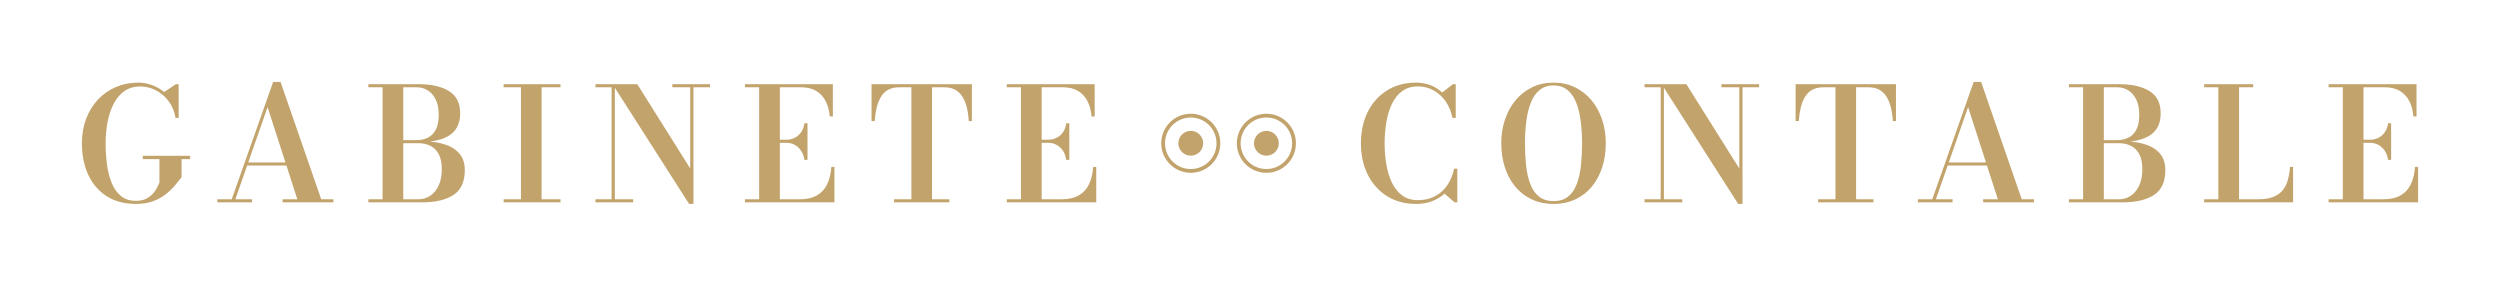
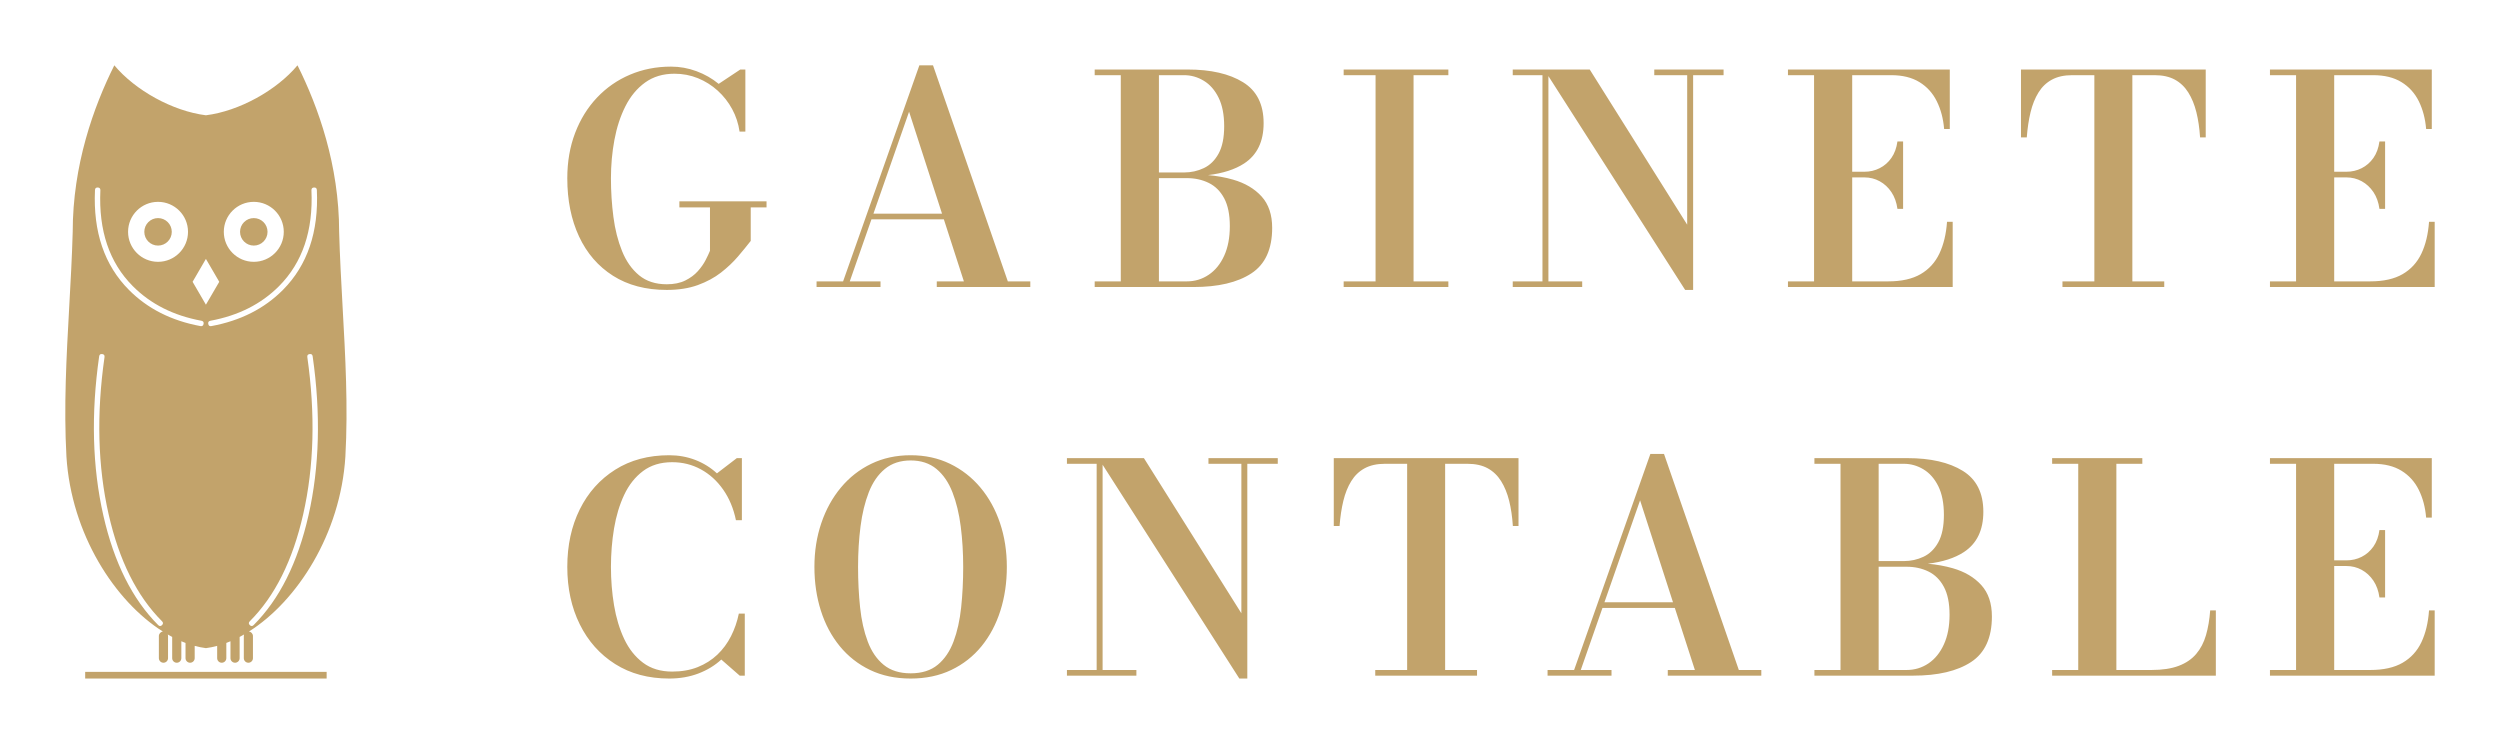
- <svg xmlns="http://www.w3.org/2000/svg" viewBox="-52.00 -128.45 1587.00 181.45">
-   <path fill="#C2A36B" d="M934.2 1Q926.35 1 920.2 -1.95Q914.05 -4.9 909.75 -10.15Q905.45 -15.4 903.23 -22.4Q901 -29.4 901 -37.5Q901 -45.6 903.38 -52.6Q905.75 -59.6 910.12 -64.85Q914.5 -70.1 920.6 -73.05Q926.7 -76 934.2 -76Q941.65 -76 947.75 -73.05Q953.85 -70.1 958.25 -64.85Q962.65 -59.6 965 -52.6Q967.35 -45.6 967.35 -37.5Q967.35 -29.4 965.13 -22.4Q962.9 -15.4 958.63 -10.15Q954.35 -4.9 948.18 -1.95Q942 1 934.2 1ZM1261.35 0V-1.95H1270.35V-73.05H1261.35V-75H1293.4Q1305.4 -75 1312.5 -70.62Q1319.6 -66.25 1319.6 -56.5Q1319.6 -47 1312.88 -42.6Q1308.15 -39.51 1300.43 -38.59Q1305.04 -38.19 1309.08 -37.03Q1315.25 -35.25 1318.9 -31.23Q1322.55 -27.2 1322.55 -20.4Q1322.55 -9.4 1315.38 -4.7Q1308.2 0 1295.4 0ZM181.85 0V-1.95H190.85V-73.05H181.85V-75H213.9Q225.9 -75 233 -70.62Q240.1 -66.25 240.1 -56.5Q240.1 -47 233.38 -42.6Q228.65 -39.51 220.93 -38.59Q225.54 -38.19 229.57 -37.03Q235.75 -35.25 239.4 -31.23Q243.05 -27.2 243.05 -20.4Q243.05 -9.4 235.87 -4.7Q228.7 0 215.9 0ZM934.2 -0.8Q939.95 -0.8 943.5 -3.73Q947.05 -6.65 948.98 -11.77Q950.9 -16.9 951.6 -23.52Q952.3 -30.15 952.3 -37.5Q952.3 -44.85 951.45 -51.47Q950.6 -58.1 948.6 -63.22Q946.6 -68.35 943.08 -71.27Q939.55 -74.2 934.2 -74.2Q928.85 -74.2 925.3 -71.27Q921.75 -68.35 919.75 -63.22Q917.75 -58.1 916.9 -51.47Q916.05 -44.85 916.05 -37.5Q916.05 -30.15 916.75 -23.52Q917.45 -16.9 919.38 -11.77Q921.3 -6.65 924.88 -3.73Q928.45 -0.8 934.2 -0.8ZM1205.6 -76.45 1231.4 -1.95H1239.15V0H1206.9V-1.95H1216.25L1209.34 -23.35H1184.38L1176.9 -1.95H1187.5V0H1165.45V-1.95H1174.6L1200.9 -76.45ZM126.1 -76.45 151.9 -1.95H159.65V0H127.4V-1.95H136.75L129.84 -23.35H104.88L97.4 -1.95H108V0H85.95V-1.95H95.1L121.4 -76.45ZM38.65 -29.55H68.7V-27.45H63.25V-15.9Q61.35 -13.45 58.85 -10.52Q56.35 -7.6 52.98 -4.97Q49.6 -2.35 45 -0.67Q40.4 1 34.3 1Q23.45 1 15.77 -3.88Q8.1 -8.75 4.05 -17.43Q0 -26.1 0 -37.5Q0 -46.05 2.7 -53.12Q5.4 -60.2 10.25 -65.32Q15.1 -70.45 21.62 -73.22Q28.15 -76 35.75 -76Q40.3 -76 44.55 -74.42Q48.8 -72.85 52.2 -70.05L59.65 -75H61.4V-53.6H59.4Q58.8 -57.75 56.85 -61.35Q54.9 -64.95 51.88 -67.7Q48.85 -70.45 45.05 -72Q41.25 -73.55 36.95 -73.55Q31.05 -73.55 26.85 -70.53Q22.65 -67.5 20.05 -62.35Q17.45 -57.2 16.25 -50.75Q15.05 -44.3 15.05 -37.5Q15.05 -30.7 15.9 -24.18Q16.75 -17.65 18.88 -12.4Q21 -7.15 24.75 -4.05Q28.5 -0.95 34.3 -0.95Q38.05 -0.95 40.68 -2.25Q43.3 -3.55 45 -5.45Q46.7 -7.35 47.7 -9.3Q48.7 -11.25 49.2 -12.5V-27.45H38.65ZM420.9 0V-1.95H429.9V-73.05H420.9V-75H476.7V-54.5H474.75Q474.3 -59.85 472.22 -64.05Q470.15 -68.25 466.25 -70.65Q462.35 -73.05 456.5 -73.05H443.05V-39.75H447.25Q450.1 -39.75 452.52 -40.98Q454.95 -42.2 456.57 -44.52Q458.2 -46.85 458.65 -50.2H460.6V-26.95H458.65Q458.2 -30.3 456.57 -32.73Q454.95 -35.15 452.52 -36.48Q450.1 -37.8 447.25 -37.8H443.05V-1.95H455.5Q462.35 -1.95 466.65 -4.45Q470.95 -6.95 473.12 -11.55Q475.3 -16.15 475.75 -22.5H477.7V0ZM1426.2 0V-1.95H1435.2V-73.05H1426.2V-75H1482V-54.5H1480.05Q1479.6 -59.85 1477.53 -64.05Q1475.45 -68.25 1471.55 -70.65Q1467.65 -73.05 1461.8 -73.05H1448.35V-39.75H1452.55Q1455.4 -39.75 1457.83 -40.98Q1460.25 -42.2 1461.88 -44.52Q1463.5 -46.85 1463.95 -50.2H1465.9V-26.95H1463.95Q1463.5 -30.3 1461.88 -32.73Q1460.25 -35.15 1457.83 -36.48Q1455.4 -37.8 1452.55 -37.8H1448.35V-1.95H1460.8Q1467.65 -1.95 1471.95 -4.45Q1476.25 -6.95 1478.43 -11.55Q1480.6 -16.15 1481.05 -22.5H1483V0ZM587.1 0V-1.95H596.1V-73.05H587.1V-75H642.9V-54.5H640.95Q640.5 -59.85 638.43 -64.05Q636.35 -68.25 632.45 -70.65Q628.55 -73.05 622.7 -73.05H609.25V-39.75H613.45Q616.3 -39.75 618.73 -40.98Q621.15 -42.2 622.78 -44.52Q624.4 -46.85 624.85 -50.2H626.8V-26.95H624.85Q624.4 -30.3 622.78 -32.73Q621.15 -35.15 618.73 -36.48Q616.3 -37.8 613.45 -37.8H609.25V-1.95H621.7Q628.55 -1.95 632.85 -4.45Q637.15 -6.95 639.33 -11.55Q641.5 -16.15 641.95 -22.5H643.9V0ZM1064.65 -75V-73.05H1054.15V1H1051.4L1004.25 -72.73V-1.95H1015.9V0H991.95V-1.95H1002.2V-73.05H991.95V-75H1018.5L1052.1 -21.5V-73.05H1040.75V-75ZM398.7 -75V-73.05H388.2V1H385.45L338.3 -72.73V-1.95H349.95V0H326V-1.95H336.25V-73.05H326V-75H352.55L386.15 -21.5V-73.05H374.8V-75ZM1102.15 0V-1.95H1113.15V-73.05H1105.5Q1101.35 -73.05 1098.5 -71.5Q1095.65 -69.95 1093.88 -67.07Q1092.1 -64.2 1091.15 -60.27Q1090.2 -56.35 1089.85 -51.6H1087.85V-75H1151.55V-51.6H1149.6Q1149.3 -56.35 1148.33 -60.27Q1147.35 -64.2 1145.55 -67.07Q1143.75 -69.95 1140.92 -71.5Q1138.1 -73.05 1133.9 -73.05H1126.25V-1.95H1137.25V0ZM515.55 0V-1.95H526.55V-73.05H518.9Q514.75 -73.05 511.9 -71.5Q509.05 -69.95 507.28 -67.07Q505.5 -64.2 504.55 -60.27Q503.6 -56.35 503.25 -51.6H501.25V-75H564.95V-51.6H563Q562.7 -56.35 561.73 -60.27Q560.75 -64.2 558.95 -67.07Q557.15 -69.95 554.33 -71.5Q551.5 -73.05 547.3 -73.05H539.65V-1.95H550.65V0ZM847.05 1Q836.3 1 828.4 -4Q820.5 -9 816.2 -17.7Q811.9 -26.4 811.9 -37.5Q811.9 -48.65 816.2 -57.33Q820.5 -66 828.4 -71Q836.3 -76 847.05 -76Q851.8 -76 856.03 -74.38Q860.25 -72.75 863.5 -69.75L870.35 -75H872.1V-53.6H870.05Q868.8 -59.65 865.65 -64.15Q862.5 -68.65 857.98 -71.12Q853.45 -73.6 848.05 -73.6Q842.1 -73.6 838.03 -70.55Q833.95 -67.5 831.53 -62.35Q829.1 -57.2 828.03 -50.75Q826.95 -44.3 826.95 -37.5Q826.95 -30.7 828.03 -24.25Q829.1 -17.8 831.53 -12.65Q833.95 -7.5 838.03 -4.45Q842.1 -1.4 848.05 -1.4Q853 -1.4 856.88 -2.95Q860.75 -4.5 863.62 -7.22Q866.5 -9.95 868.35 -13.6Q870.2 -17.25 871.05 -21.4H873.1V0H871.35L865 -5.55Q861.7 -2.5 857.13 -0.75Q852.55 1 847.05 1ZM1347.2 0V-1.95H1356.2V-73.05H1347.2V-75H1378.3V-73.05H1369.35V-1.95H1381.45Q1387.1 -1.95 1390.85 -3.38Q1394.6 -4.8 1396.88 -7.47Q1399.15 -10.15 1400.25 -13.95Q1401.35 -17.75 1401.7 -22.5H1403.65V0ZM267.7 0V-1.95H278.7V-73.05H267.7V-75H303.8V-73.05H291.8V-1.95H303.8V0ZM1283.5 -37.55V-1.95H1293.15Q1297.3 -1.95 1300.68 -4.23Q1304.05 -6.5 1306 -10.78Q1307.95 -15.05 1307.95 -21Q1307.95 -26.95 1306 -30.6Q1304.05 -34.25 1300.68 -35.9Q1297.3 -37.55 1293.15 -37.55ZM204 -37.55V-1.95H213.65Q217.8 -1.95 221.17 -4.23Q224.55 -6.5 226.5 -10.78Q228.45 -15.05 228.45 -21Q228.45 -26.95 226.5 -30.6Q224.55 -34.25 221.17 -35.9Q217.8 -37.55 213.65 -37.55ZM1283.5 -39.5H1292.15Q1295.8 -39.5 1298.98 -41Q1302.15 -42.5 1304.08 -46Q1306 -49.5 1306 -55.45Q1306 -61.4 1304.08 -65.3Q1302.15 -69.2 1298.98 -71.12Q1295.8 -73.05 1292.15 -73.05H1283.5ZM204 -39.5H212.65Q216.3 -39.5 219.47 -41Q222.65 -42.5 224.57 -46Q226.5 -49.5 226.5 -55.45Q226.5 -61.4 224.57 -65.3Q222.65 -69.2 219.47 -71.12Q216.3 -73.05 212.65 -73.05H204ZM1208.71 -25.3 1197.35 -60.45 1185.06 -25.3ZM129.21 -25.3 117.85 -60.45 105.56 -25.3Z" />
-   <path fill="#C2A36B" d="M722.65 -37.5C722.65 -27.14 714.26 -18.75 703.9 -18.75C693.54 -18.75 685.15 -27.14 685.15 -37.5C685.15 -47.86 693.54 -56.25 703.9 -56.25C714.26 -56.25 722.65 -47.86 722.65 -37.5ZM770.65 -37.5C770.65 -27.14 762.26 -18.75 751.9 -18.75C741.54 -18.75 733.15 -27.14 733.15 -37.5C733.15 -47.86 741.54 -56.25 751.9 -56.25C762.26 -56.25 770.65 -47.86 770.65 -37.5ZM720.25 -37.5C720.25 -46.53 712.93 -53.85 703.9 -53.85C694.87 -53.85 687.55 -46.53 687.55 -37.5C687.55 -28.47 694.87 -21.15 703.9 -21.15C712.93 -21.15 720.25 -28.47 720.25 -37.5ZM768.25 -37.5C768.25 -46.53 760.93 -53.85 751.9 -53.85C742.87 -53.85 735.55 -46.53 735.55 -37.5C735.55 -28.47 742.87 -21.15 751.9 -21.15C760.93 -21.15 768.25 -28.47 768.25 -37.5ZM759.78 -37.5C759.78 -33.15 756.25 -29.62 751.9 -29.62C747.55 -29.62 744.03 -33.15 744.03 -37.5C744.03 -41.85 747.55 -45.38 751.9 -45.38C756.25 -45.38 759.78 -41.85 759.78 -37.5ZM711.78 -37.5C711.78 -33.15 708.25 -29.62 703.9 -29.62C699.55 -29.62 696.03 -33.15 696.03 -37.5C696.03 -41.85 699.55 -45.38 703.9 -45.38C708.25 -45.38 711.78 -41.85 711.78 -37.5Z" />
+ <svg xmlns="http://www.w3.org/2000/svg" viewBox="-195.61 -98.97 862.03 256.48">
+   <path fill="#C2A36B" d="M-124.61 -59.22C-113.12 -60.66 -100.2 -67.84 -93.03 -76.45C-85.85 -62.09 -78.67 -42 -78.67 -19.03C-78.43 -10.42 -77.95 -1.8 -77.48 6.81C-76.52 24.04 -75.56 41.26 -76.52 58.49C-78.18 85.11 -93.13 108.3 -109.77 118.79C-108.99 118.89 -108.39 119.55 -108.39 120.36V127.97C-108.39 128.84 -109.09 129.55 -109.97 129.55C-110.84 129.55 -111.54 128.84 -111.54 127.97V120.36C-111.54 120.16 -111.51 119.97 -111.44 119.8C-111.95 120.09 -112.47 120.38 -112.98 120.65V127.97C-112.98 128.84 -113.69 129.55 -114.56 129.55C-115.43 129.55 -116.14 128.84 -116.14 127.97V122.14C-116.62 122.35 -117.1 122.54 -117.57 122.72V127.97C-117.57 128.84 -118.28 129.55 -119.15 129.55C-120.03 129.55 -120.73 128.84 -120.73 127.97V123.74C-122.03 124.09 -123.32 124.35 -124.61 124.52C-125.89 124.35 -127.19 124.09 -128.48 123.74V127.97C-128.48 128.84 -129.19 129.55 -130.06 129.55C-130.93 129.55 -131.64 128.84 -131.64 127.97V122.72C-132.12 122.54 -132.6 122.35 -133.08 122.14V127.97C-133.08 128.84 -133.78 129.55 -134.66 129.55C-135.53 129.55 -136.24 128.84 -136.24 127.97V120.65C-136.75 120.38 -137.26 120.09 -137.77 119.8C-137.71 119.97 -137.67 120.16 -137.67 120.36V127.97C-137.67 128.84 -138.38 129.55 -139.25 129.55C-140.12 129.55 -140.83 128.84 -140.83 127.97V120.36C-140.83 119.55 -140.23 118.89 -139.45 118.79C-156.09 108.3 -171.03 85.11 -172.7 58.49C-173.65 41.26 -172.7 24.04 -171.74 6.81C-171.26 -1.8 -170.78 -10.42 -170.54 -19.03C-170.54 -42 -163.37 -62.09 -156.19 -76.45C-149.01 -67.84 -136.09 -60.66 -124.61 -59.22ZM-97.76 -19.03C-97.76 -24.74 -102.39 -29.37 -108.1 -29.37C-113.81 -29.37 -118.44 -24.74 -118.44 -19.03C-118.44 -13.32 -113.81 -8.69 -108.1 -8.69C-102.39 -8.69 -97.76 -13.32 -97.76 -19.03ZM-130.78 -19.03C-130.78 -24.74 -135.41 -29.37 -141.12 -29.37C-146.82 -29.37 -151.45 -24.74 -151.45 -19.03C-151.45 -13.32 -146.82 -8.69 -141.12 -8.69C-135.41 -8.69 -130.78 -13.32 -130.78 -19.03ZM-166.24 132.7H-82.98V135H-166.24ZM-159.57 24.17Q-159.44 23.24 -160.36 23.11Q-160.83 23.05 -161.09 23.24Q-161.35 23.44 -161.42 23.9Q-165.67 53.69 -159.97 78.79Q-154.42 103.2 -141.06 116.57Q-140.73 116.9 -140.4 116.9Q-140.07 116.9 -139.74 116.57Q-139.08 115.91 -139.74 115.25Q-152.72 102.27 -158.15 78.38Q-163.78 53.61 -159.57 24.17ZM-87.8 23.9Q-87.86 23.44 -88.13 23.24Q-88.39 23.05 -88.85 23.11Q-89.78 23.24 -89.64 24.17Q-85.44 53.61 -91.07 78.38Q-96.49 102.27 -109.48 115.25Q-110.14 115.91 -109.48 116.57Q-109.15 116.9 -108.82 116.9Q-108.49 116.9 -108.16 116.57Q-94.79 103.2 -89.25 78.79Q-83.54 53.69 -87.8 23.9ZM-86.35 -33.43Q-86.39 -34.36 -87.33 -34.32Q-88.26 -34.27 -88.22 -33.34Q-87.27 -12.49 -99.39 -0.31Q-108.62 8.96 -123.06 11.63Q-123.97 11.8 -123.8 12.72Q-123.72 13.18 -123.45 13.37Q-123.17 13.55 -122.72 13.47Q-107.7 10.69 -98.07 1.01Q-85.37 -11.76 -86.35 -33.43ZM-161 -33.34Q-160.98 -33.81 -161.2 -34.05Q-161.42 -34.3 -161.89 -34.32Q-162.82 -34.36 -162.86 -33.43Q-163.85 -11.76 -151.14 1.01Q-141.51 10.69 -126.5 13.47Q-125.58 13.64 -125.41 12.72Q-125.24 11.8 -126.16 11.63Q-140.6 8.96 -149.82 -0.31Q-161.95 -12.49 -161 -33.34ZM-124.61 -9.7 -129.2 -1.8 -124.61 6.09 -120.01 -1.8ZM-136.38 -19.03C-136.38 -16.41 -138.5 -14.29 -141.12 -14.29C-143.73 -14.29 -145.85 -16.41 -145.85 -19.03C-145.85 -21.65 -143.73 -23.77 -141.12 -23.77C-138.5 -23.77 -136.38 -21.65 -136.38 -19.03ZM-103.36 -19.03C-103.36 -16.41 -105.48 -14.29 -108.1 -14.29C-110.72 -14.29 -112.84 -16.41 -112.84 -19.03C-112.84 -21.65 -110.72 -23.77 -108.1 -23.77C-105.48 -23.77 -103.36 -21.65 -103.36 -19.03Z" />
+   <path fill="#C2A36B" d="M118.41 135Q110.56 135 104.41 132.05Q98.26 129.1 93.96 123.85Q89.66 118.6 87.44 111.6Q85.21 104.6 85.21 96.5Q85.21 88.4 87.59 81.4Q89.96 74.4 94.34 69.15Q98.71 63.9 104.81 60.95Q110.91 58 118.41 58Q125.86 58 131.96 60.95Q138.06 63.9 142.46 69.15Q146.86 74.4 149.21 81.4Q151.56 88.4 151.56 96.5Q151.56 104.6 149.34 111.6Q147.11 118.6 142.84 123.85Q138.56 129.1 132.39 132.05Q126.21 135 118.41 135ZM430.02 134V132.05H439.02V60.95H430.02V59H462.07Q474.07 59 481.17 63.38Q488.27 67.75 488.27 77.5Q488.27 87 481.55 91.4Q476.82 94.49 469.11 95.41Q473.71 95.81 477.75 96.97Q483.92 98.75 487.57 102.78Q491.22 106.8 491.22 113.6Q491.22 124.6 484.05 129.3Q476.87 134 464.07 134ZM181.85 0V-1.95H190.85V-73.05H181.85V-75H213.9Q225.9 -75 233 -70.62Q240.1 -66.25 240.1 -56.5Q240.1 -47 233.38 -42.6Q228.65 -39.51 220.93 -38.59Q225.54 -38.19 229.57 -37.03Q235.75 -35.25 239.4 -31.23Q243.05 -27.2 243.05 -20.4Q243.05 -9.4 235.87 -4.7Q228.7 0 215.9 0ZM118.41 133.2Q124.16 133.2 127.71 130.27Q131.26 127.35 133.19 122.22Q135.11 117.1 135.81 110.47Q136.51 103.85 136.51 96.5Q136.51 89.15 135.66 82.53Q134.81 75.9 132.81 70.78Q130.81 65.65 127.29 62.73Q123.76 59.8 118.41 59.8Q113.06 59.8 109.51 62.73Q105.96 65.65 103.96 70.78Q101.96 75.9 101.11 82.53Q100.26 89.15 100.26 96.5Q100.26 103.85 100.96 110.47Q101.66 117.1 103.59 122.22Q105.51 127.35 109.09 130.27Q112.66 133.2 118.41 133.2ZM378.16 57.55 403.96 132.05H411.71V134H379.46V132.05H388.81L381.89 110.65H356.94L349.46 132.05H360.06V134H338.01V132.05H347.16L373.46 57.55ZM126.1 -76.45 151.9 -1.95H159.65V0H127.4V-1.95H136.75L129.84 -23.35H104.88L97.4 -1.95H108V0H85.95V-1.95H95.1L121.4 -76.45ZM38.65 -29.55H68.7V-27.45H63.25V-15.9Q61.35 -13.45 58.85 -10.52Q56.35 -7.6 52.98 -4.97Q49.6 -2.35 45 -0.67Q40.4 1 34.3 1Q23.45 1 15.77 -3.88Q8.1 -8.75 4.05 -17.43Q0 -26.1 0 -37.5Q0 -46.05 2.7 -53.12Q5.4 -60.2 10.25 -65.32Q15.1 -70.45 21.62 -73.22Q28.15 -76 35.75 -76Q40.3 -76 44.55 -74.42Q48.8 -72.85 52.2 -70.05L59.65 -75H61.4V-53.6H59.4Q58.8 -57.75 56.85 -61.35Q54.9 -64.95 51.88 -67.7Q48.85 -70.45 45.05 -72Q41.25 -73.55 36.95 -73.55Q31.05 -73.55 26.85 -70.53Q22.65 -67.5 20.05 -62.35Q17.45 -57.2 16.25 -50.75Q15.05 -44.3 15.05 -37.5Q15.05 -30.7 15.9 -24.18Q16.75 -17.65 18.88 -12.4Q21 -7.15 24.75 -4.05Q28.5 -0.95 34.3 -0.95Q38.05 -0.95 40.68 -2.25Q43.3 -3.55 45 -5.45Q46.7 -7.35 47.7 -9.3Q48.7 -11.25 49.2 -12.5V-27.45H38.65ZM587.1 134V132.05H596.1V60.95H587.1V59H642.9V79.5H640.95Q640.5 74.15 638.42 69.95Q636.35 65.75 632.45 63.35Q628.55 60.95 622.7 60.95H609.25V94.25H613.45Q616.3 94.25 618.73 93.03Q621.15 91.8 622.78 89.48Q624.4 87.15 624.85 83.8H626.8V107.05H624.85Q624.4 103.7 622.78 101.27Q621.15 98.85 618.73 97.52Q616.3 96.2 613.45 96.2H609.25V132.05H621.7Q628.55 132.05 632.85 129.55Q637.15 127.05 639.33 122.45Q641.5 117.85 641.95 111.5H643.9V134ZM420.9 0V-1.95H429.9V-73.05H420.9V-75H476.7V-54.5H474.75Q474.3 -59.85 472.22 -64.05Q470.15 -68.25 466.25 -70.65Q462.35 -73.05 456.5 -73.05H443.05V-39.75H447.25Q450.1 -39.75 452.52 -40.98Q454.95 -42.2 456.57 -44.52Q458.2 -46.85 458.65 -50.2H460.6V-26.95H458.65Q458.2 -30.3 456.57 -32.73Q454.95 -35.15 452.52 -36.48Q450.1 -37.8 447.25 -37.8H443.05V-1.95H455.5Q462.35 -1.95 466.65 -4.45Q470.95 -6.95 473.12 -11.55Q475.3 -16.15 475.75 -22.5H477.7V0ZM587.1 0V-1.95H596.1V-73.05H587.1V-75H642.9V-54.5H640.95Q640.5 -59.85 638.43 -64.05Q636.35 -68.25 632.45 -70.65Q628.55 -73.05 622.7 -73.05H609.25V-39.75H613.45Q616.3 -39.75 618.73 -40.98Q621.15 -42.2 622.78 -44.52Q624.4 -46.85 624.85 -50.2H626.8V-26.95H624.85Q624.4 -30.3 622.78 -32.73Q621.15 -35.15 618.73 -36.48Q616.3 -37.8 613.45 -37.8H609.25V-1.95H621.7Q628.55 -1.95 632.85 -4.45Q637.15 -6.95 639.33 -11.55Q641.5 -16.15 641.95 -22.5H643.9V0ZM244.98 59V60.95H234.48V135H231.73L184.58 61.27V132.05H196.23V134H172.28V132.05H182.53V60.95H172.28V59H198.83L232.43 112.5V60.95H221.08V59ZM398.7 -75V-73.05H388.2V1H385.45L338.3 -72.73V-1.95H349.95V0H326V-1.95H336.25V-73.05H326V-75H352.55L386.15 -21.5V-73.05H374.8V-75ZM278.59 134V132.05H289.59V60.95H281.94Q277.79 60.95 274.94 62.5Q272.09 64.05 270.32 66.93Q268.54 69.8 267.59 73.73Q266.64 77.65 266.29 82.4H264.29V59H327.99V82.4H326.04Q325.74 77.65 324.77 73.73Q323.79 69.8 321.99 66.93Q320.19 64.05 317.37 62.5Q314.54 60.95 310.34 60.95H302.69V132.05H313.69V134ZM515.55 0V-1.95H526.55V-73.05H518.9Q514.75 -73.05 511.9 -71.5Q509.05 -69.95 507.28 -67.07Q505.5 -64.2 504.55 -60.27Q503.6 -56.35 503.25 -51.6H501.25V-75H564.95V-51.6H563Q562.7 -56.35 561.73 -60.27Q560.75 -64.2 558.95 -67.07Q557.15 -69.95 554.33 -71.5Q551.5 -73.05 547.3 -73.05H539.65V-1.95H550.65V0ZM35.15 135Q24.4 135 16.5 130Q8.6 125 4.3 116.3Q0 107.6 0 96.5Q0 85.35 4.3 76.67Q8.6 68 16.5 63Q24.4 58 35.15 58Q39.9 58 44.13 59.62Q48.35 61.25 51.6 64.25L58.45 59H60.2V80.4H58.15Q56.9 74.35 53.75 69.85Q50.6 65.35 46.08 62.88Q41.55 60.4 36.15 60.4Q30.2 60.4 26.12 63.45Q22.05 66.5 19.62 71.65Q17.2 76.8 16.12 83.25Q15.05 89.7 15.05 96.5Q15.05 103.3 16.12 109.75Q17.2 116.2 19.62 121.35Q22.05 126.5 26.12 129.55Q30.2 132.6 36.15 132.6Q41.1 132.6 44.98 131.05Q48.85 129.5 51.73 126.78Q54.6 124.05 56.45 120.4Q58.3 116.75 59.15 112.6H61.2V134H59.45L53.1 128.45Q49.8 131.5 45.23 133.25Q40.65 135 35.15 135ZM511.99 134V132.05H520.99V60.95H511.99V59H543.09V60.95H534.14V132.05H546.24Q551.89 132.05 555.64 130.62Q559.39 129.2 561.66 126.52Q563.94 123.85 565.04 120.05Q566.14 116.25 566.49 111.5H568.44V134ZM267.7 0V-1.95H278.7V-73.05H267.7V-75H303.8V-73.05H291.8V-1.95H303.8V0ZM452.17 96.45V132.05H461.82Q465.97 132.05 469.35 129.78Q472.72 127.5 474.67 123.22Q476.62 118.95 476.62 113Q476.62 107.05 474.67 103.4Q472.72 99.75 469.35 98.1Q465.97 96.45 461.82 96.45ZM204 -37.55V-1.95H213.65Q217.8 -1.95 221.17 -4.23Q224.55 -6.5 226.5 -10.78Q228.45 -15.05 228.45 -21Q228.45 -26.95 226.5 -30.6Q224.55 -34.25 221.17 -35.9Q217.8 -37.55 213.65 -37.55ZM452.17 94.5H460.82Q464.47 94.5 467.65 93Q470.82 91.5 472.75 88Q474.67 84.5 474.67 78.55Q474.67 72.6 472.75 68.7Q470.82 64.8 467.65 62.88Q464.47 60.95 460.82 60.95H452.17ZM204 -39.5H212.65Q216.3 -39.5 219.47 -41Q222.65 -42.5 224.57 -46Q226.5 -49.5 226.5 -55.45Q226.5 -61.4 224.57 -65.3Q222.65 -69.2 219.47 -71.12Q216.3 -73.05 212.65 -73.05H204ZM381.26 108.7 369.91 73.55 357.62 108.7ZM129.21 -25.3 117.85 -60.45 105.56 -25.3Z" />
</svg>
